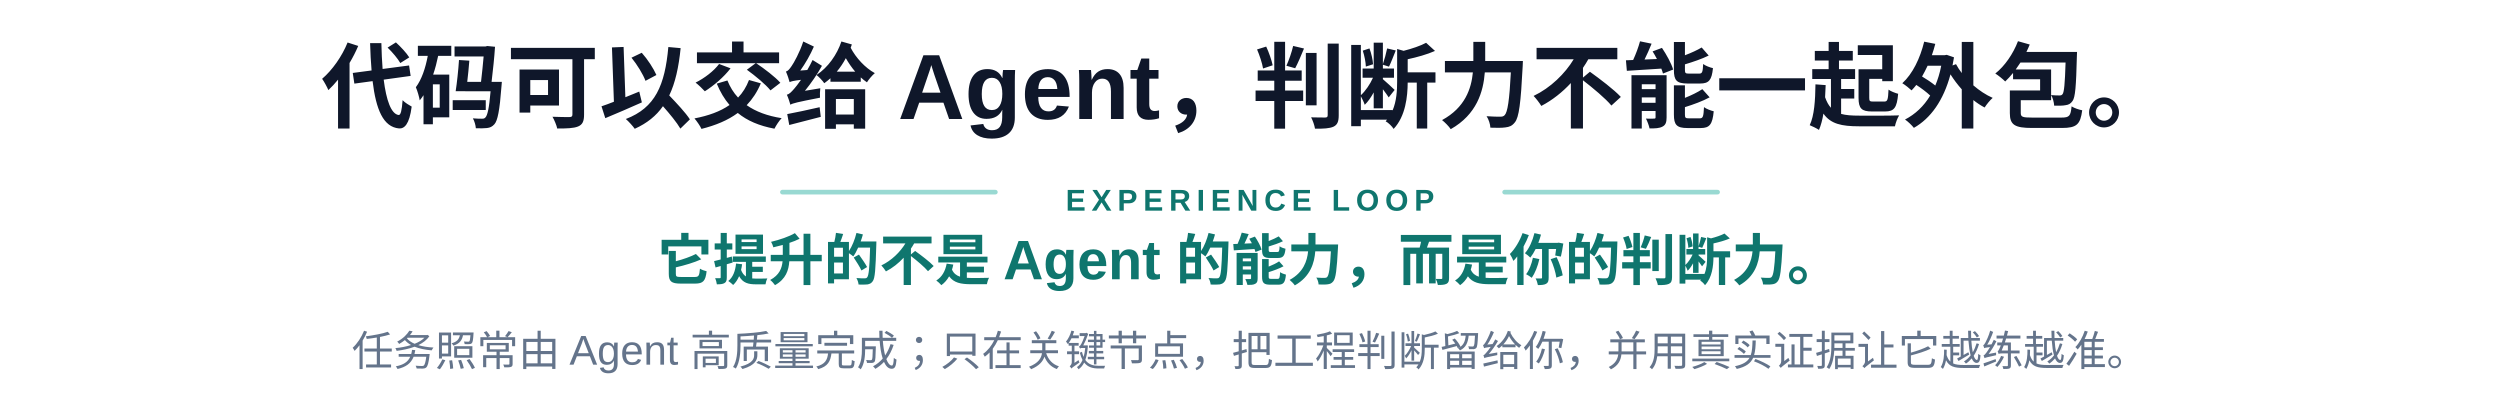
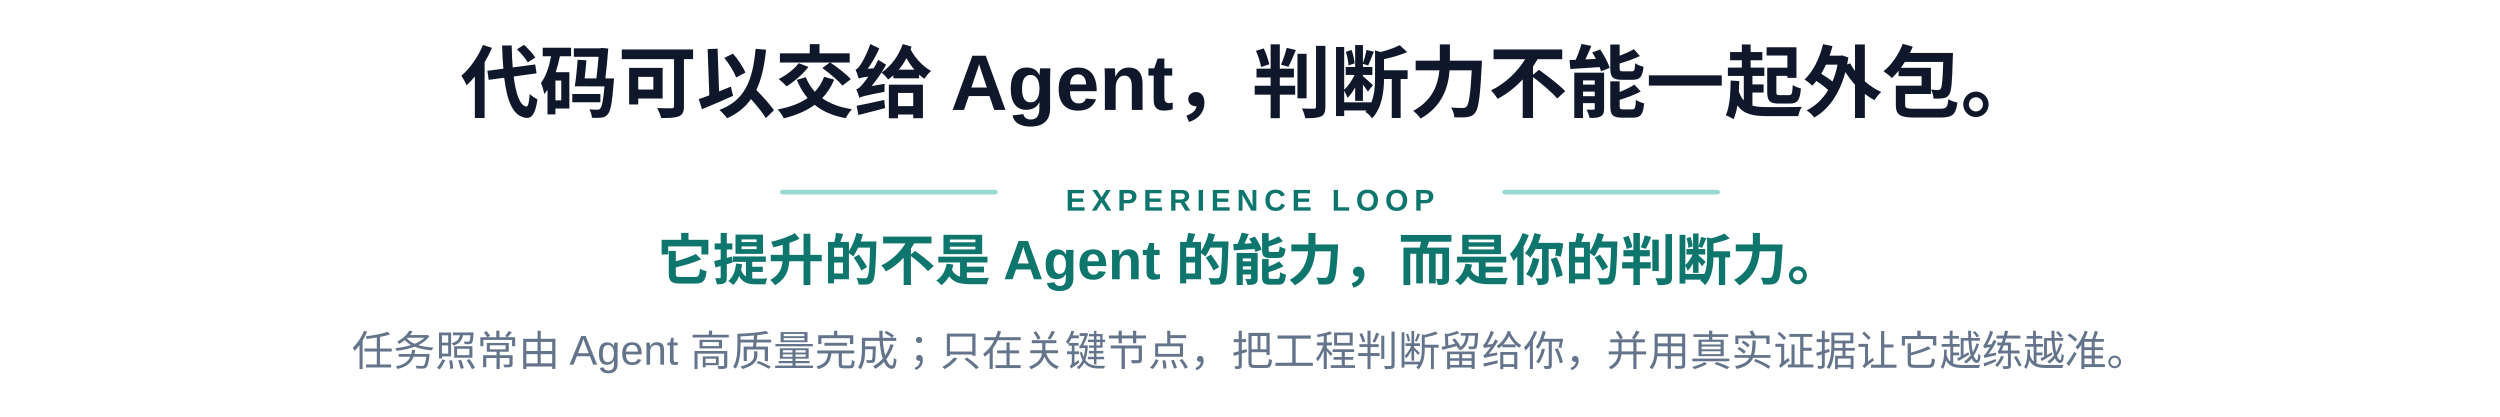
<svg xmlns="http://www.w3.org/2000/svg" width="1080" height="180" viewBox="0 0 1080 180" role="img" aria-labelledby="title desc">
  <g text-anchor="middle" font-family="-apple-system, BlinkMacSystemFont, 'Segoe UI', 'Microsoft YaHei', 'PingFang SC', Arial, sans-serif">
-     <text x="540" y="52" fill="#0F172A" font-size="40" font-weight="700">代码可以交给 Agent，判断力不能一起外包。</text>
+     <text x="540" y="48" fill="#0F172A" font-size="34" font-weight="700">代码可以交给 Agent，判断力不能一起外包。</text>
    <path d="M338 83H430M650 83H742" fill="none" stroke="#99D9D2" stroke-width="2" stroke-linecap="round" />
    <text x="540" y="91" fill="#0F766E" font-size="13" font-weight="700" letter-spacing="2.5">EXPERIENCE LOOP</text>
    <text x="540" y="121" fill="#0F766E" font-size="24" font-weight="650">它提升的不是 Agent 的能力，而是你的判断力。</text>
    <text x="540" y="158" fill="#64748B" font-size="18" font-weight="400">任务照常由 Agent 高质量完成；只在关键节点，把工程判断留给你，并用真实证据让它越练越准。</text>
  </g>
</svg>
